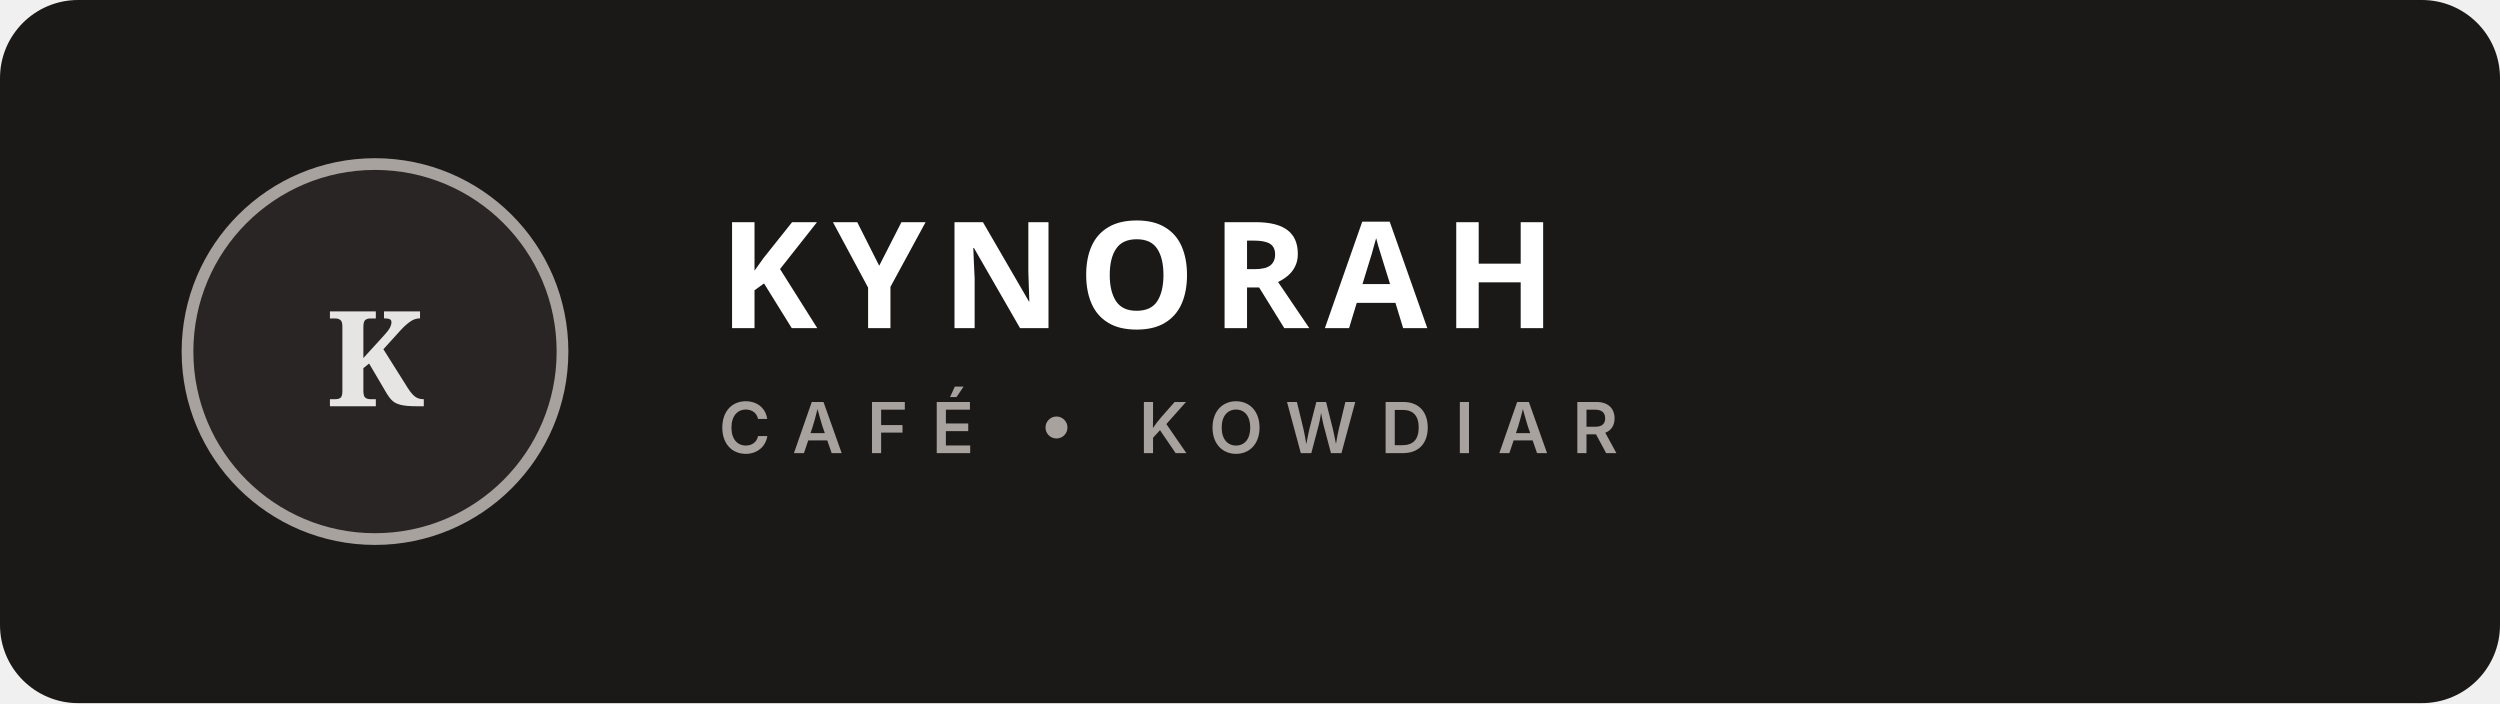
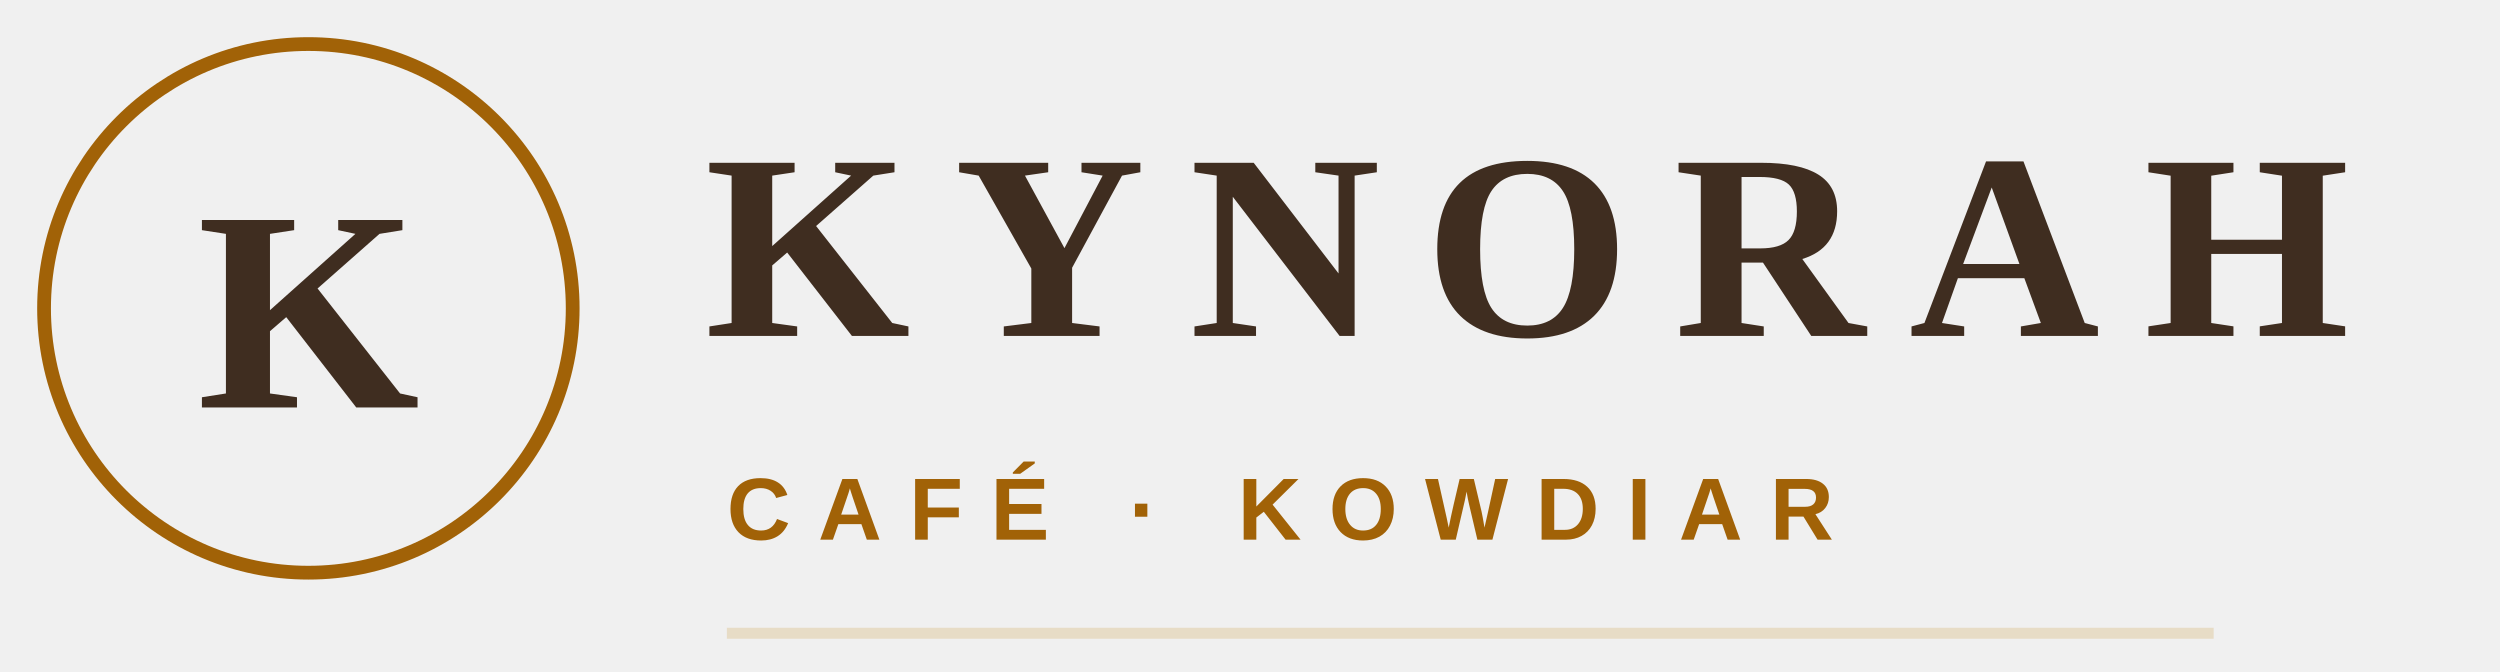
- <svg xmlns="http://www.w3.org/2000/svg" viewBox="0 0 320 90" fill="none">
-   <rect width="320" height="90" rx="10" fill="#1B1917" />
-   <circle cx="48" cy="45" r="24" fill="#292524" stroke="#A8A29E" stroke-width="1.5" />
-   <text x="48" y="52" font-family="'Cinzel', serif" font-size="17" font-weight="700" fill="#E7E5E4" text-anchor="middle">K</text>
-   <text x="92" y="42" font-family="'Montserrat', sans-serif" font-size="19" font-weight="700" fill="#FFFFFF" letter-spacing="2">KYNORAH</text>
-   <text x="92" y="58" font-family="'Inter', sans-serif" font-size="9" font-weight="600" fill="#A8A29E" letter-spacing="3">CAFÉ • KOWDIAR</text>
+ <svg xmlns="http://www.w3.org/2000/svg" viewBox="32 44 454 122" width="454" height="122" role="img" aria-label="Kynorah Cafe">
+   <circle cx="88" cy="100" r="48" fill="none" stroke="#a16207" stroke-width="2.5" />
+   <text x="88" y="118" text-anchor="middle" font-family="Georgia, 'Times New Roman', serif" font-size="52" font-weight="700" fill="#3f2d20">K</text>
+   <text x="160" y="105" font-family="Georgia, 'Times New Roman', serif" font-size="48" font-weight="700" fill="#3f2d20" letter-spacing="8">KYNORAH</text>
+   <text x="164" y="142" font-family="'Helvetica Neue', Arial, sans-serif" font-size="16" font-weight="600" fill="#a16207" letter-spacing="5">CAFÉ · KOWDIAR</text>
+   <rect x="164" y="158" width="270" height="2" fill="#e7dcc6" />
</svg>
